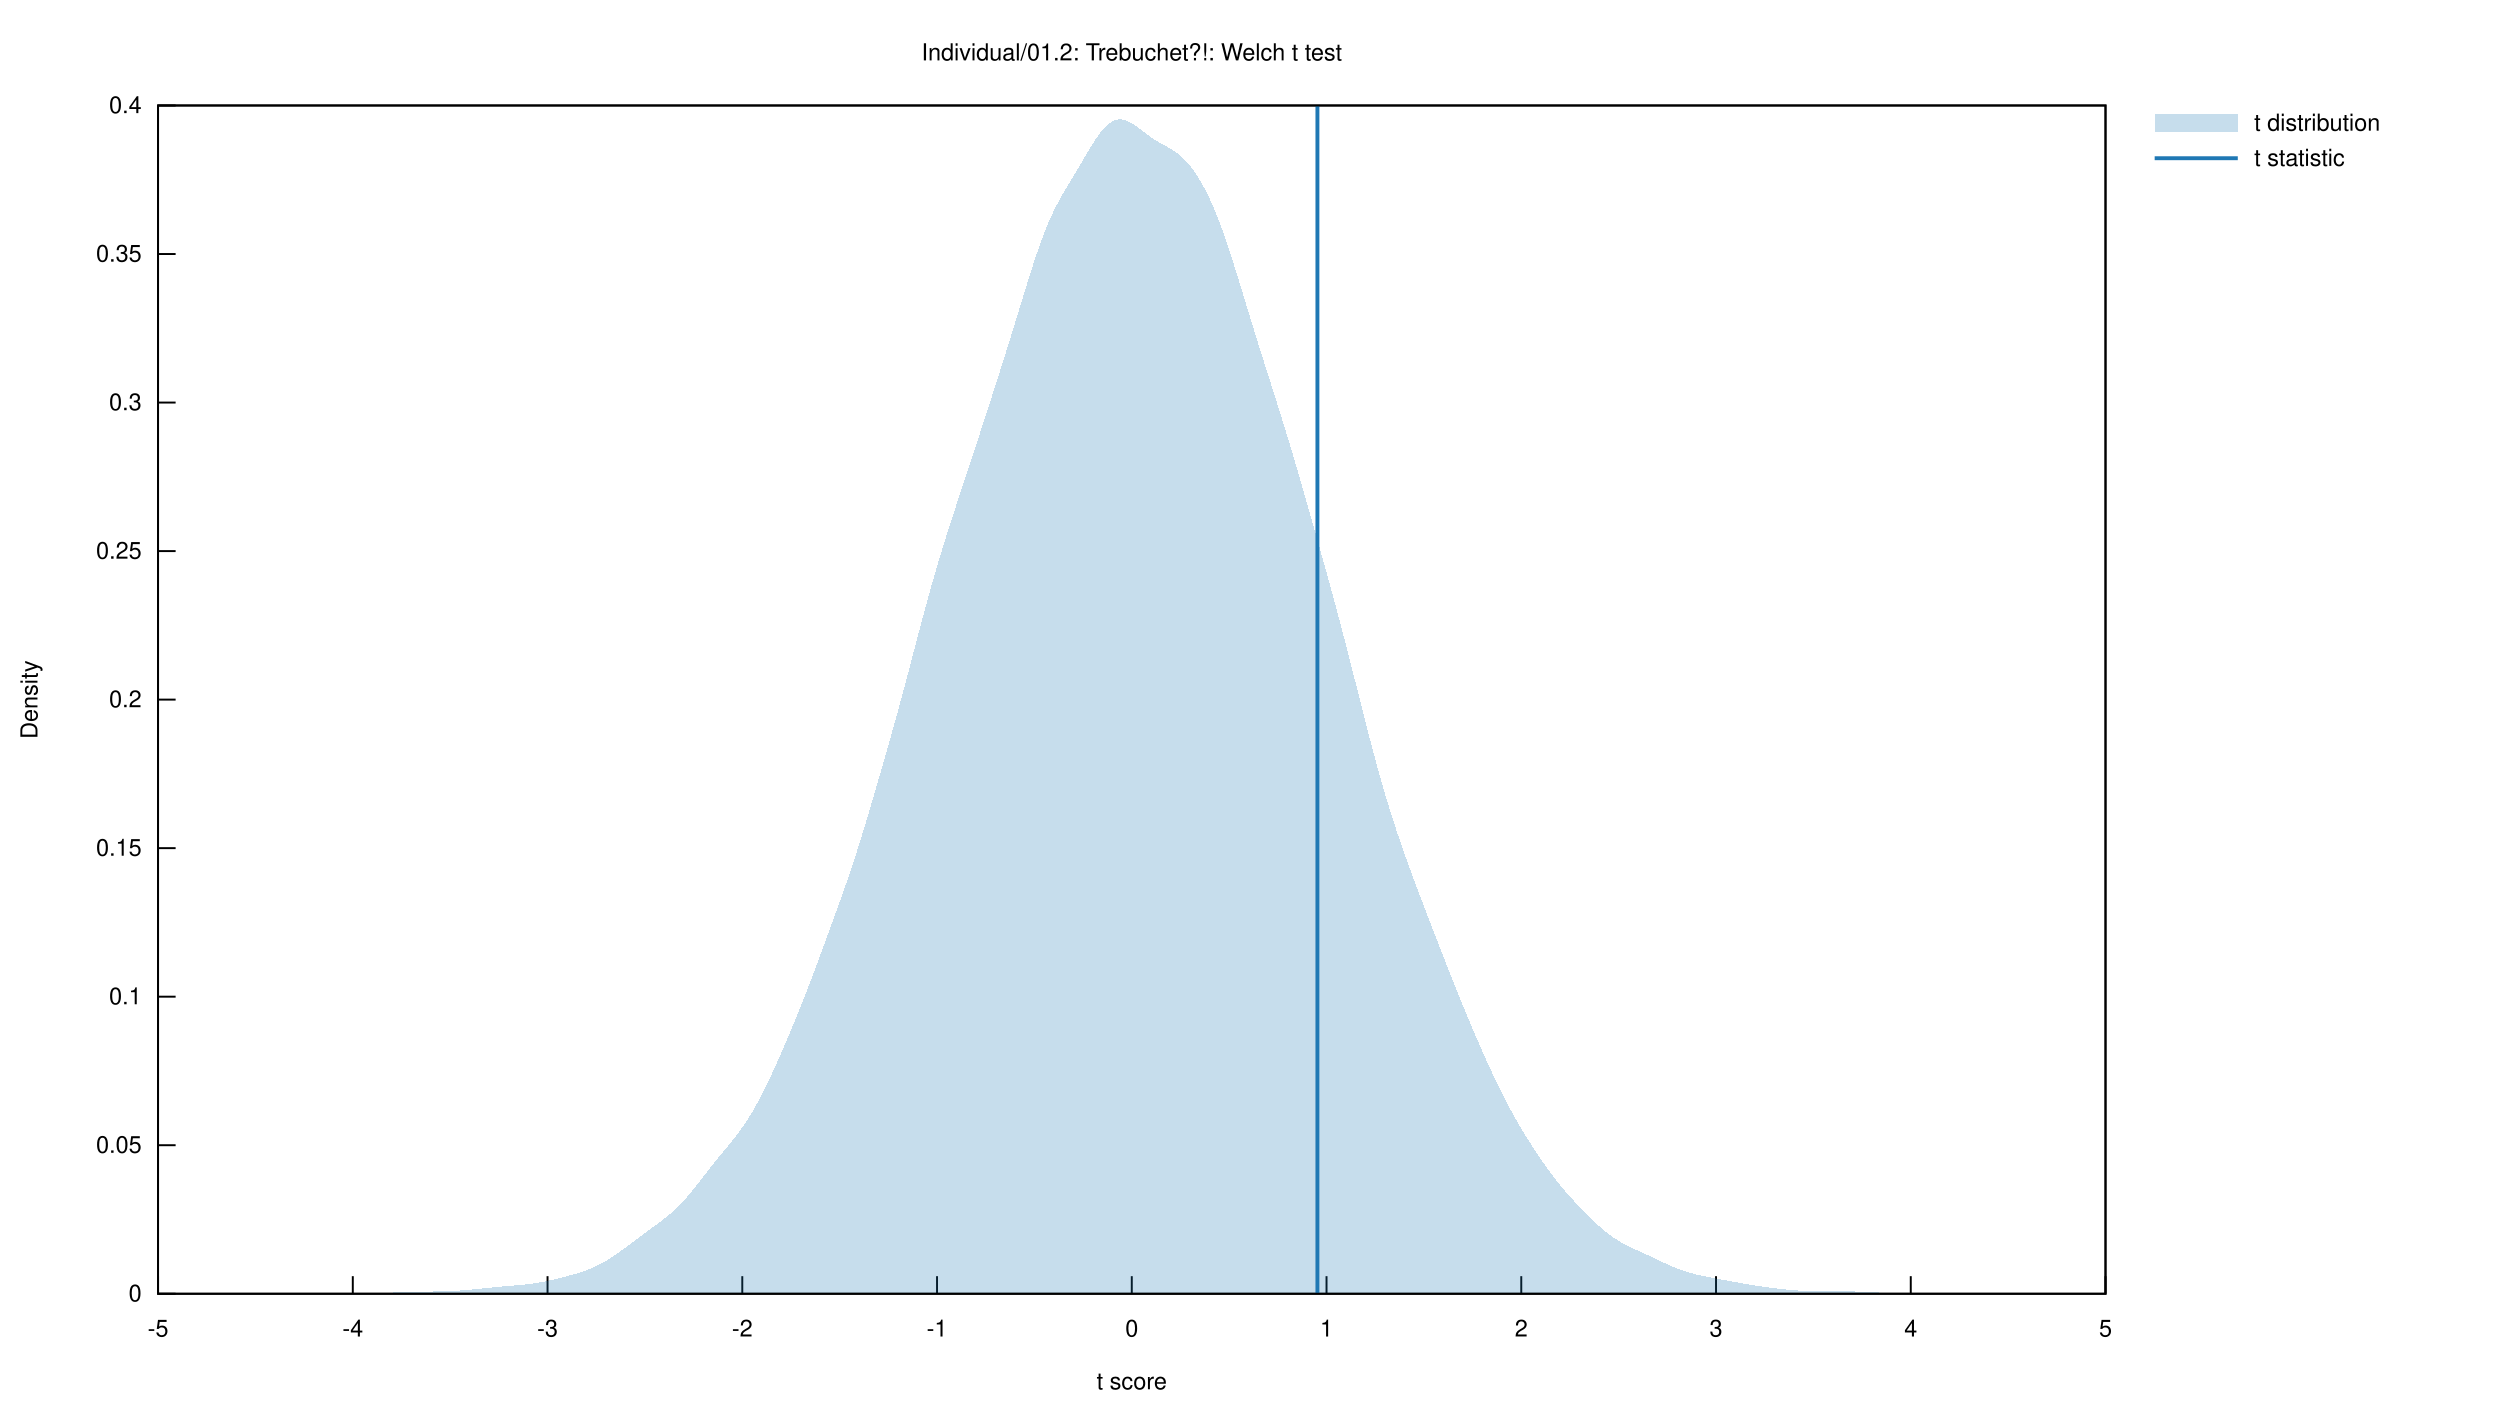
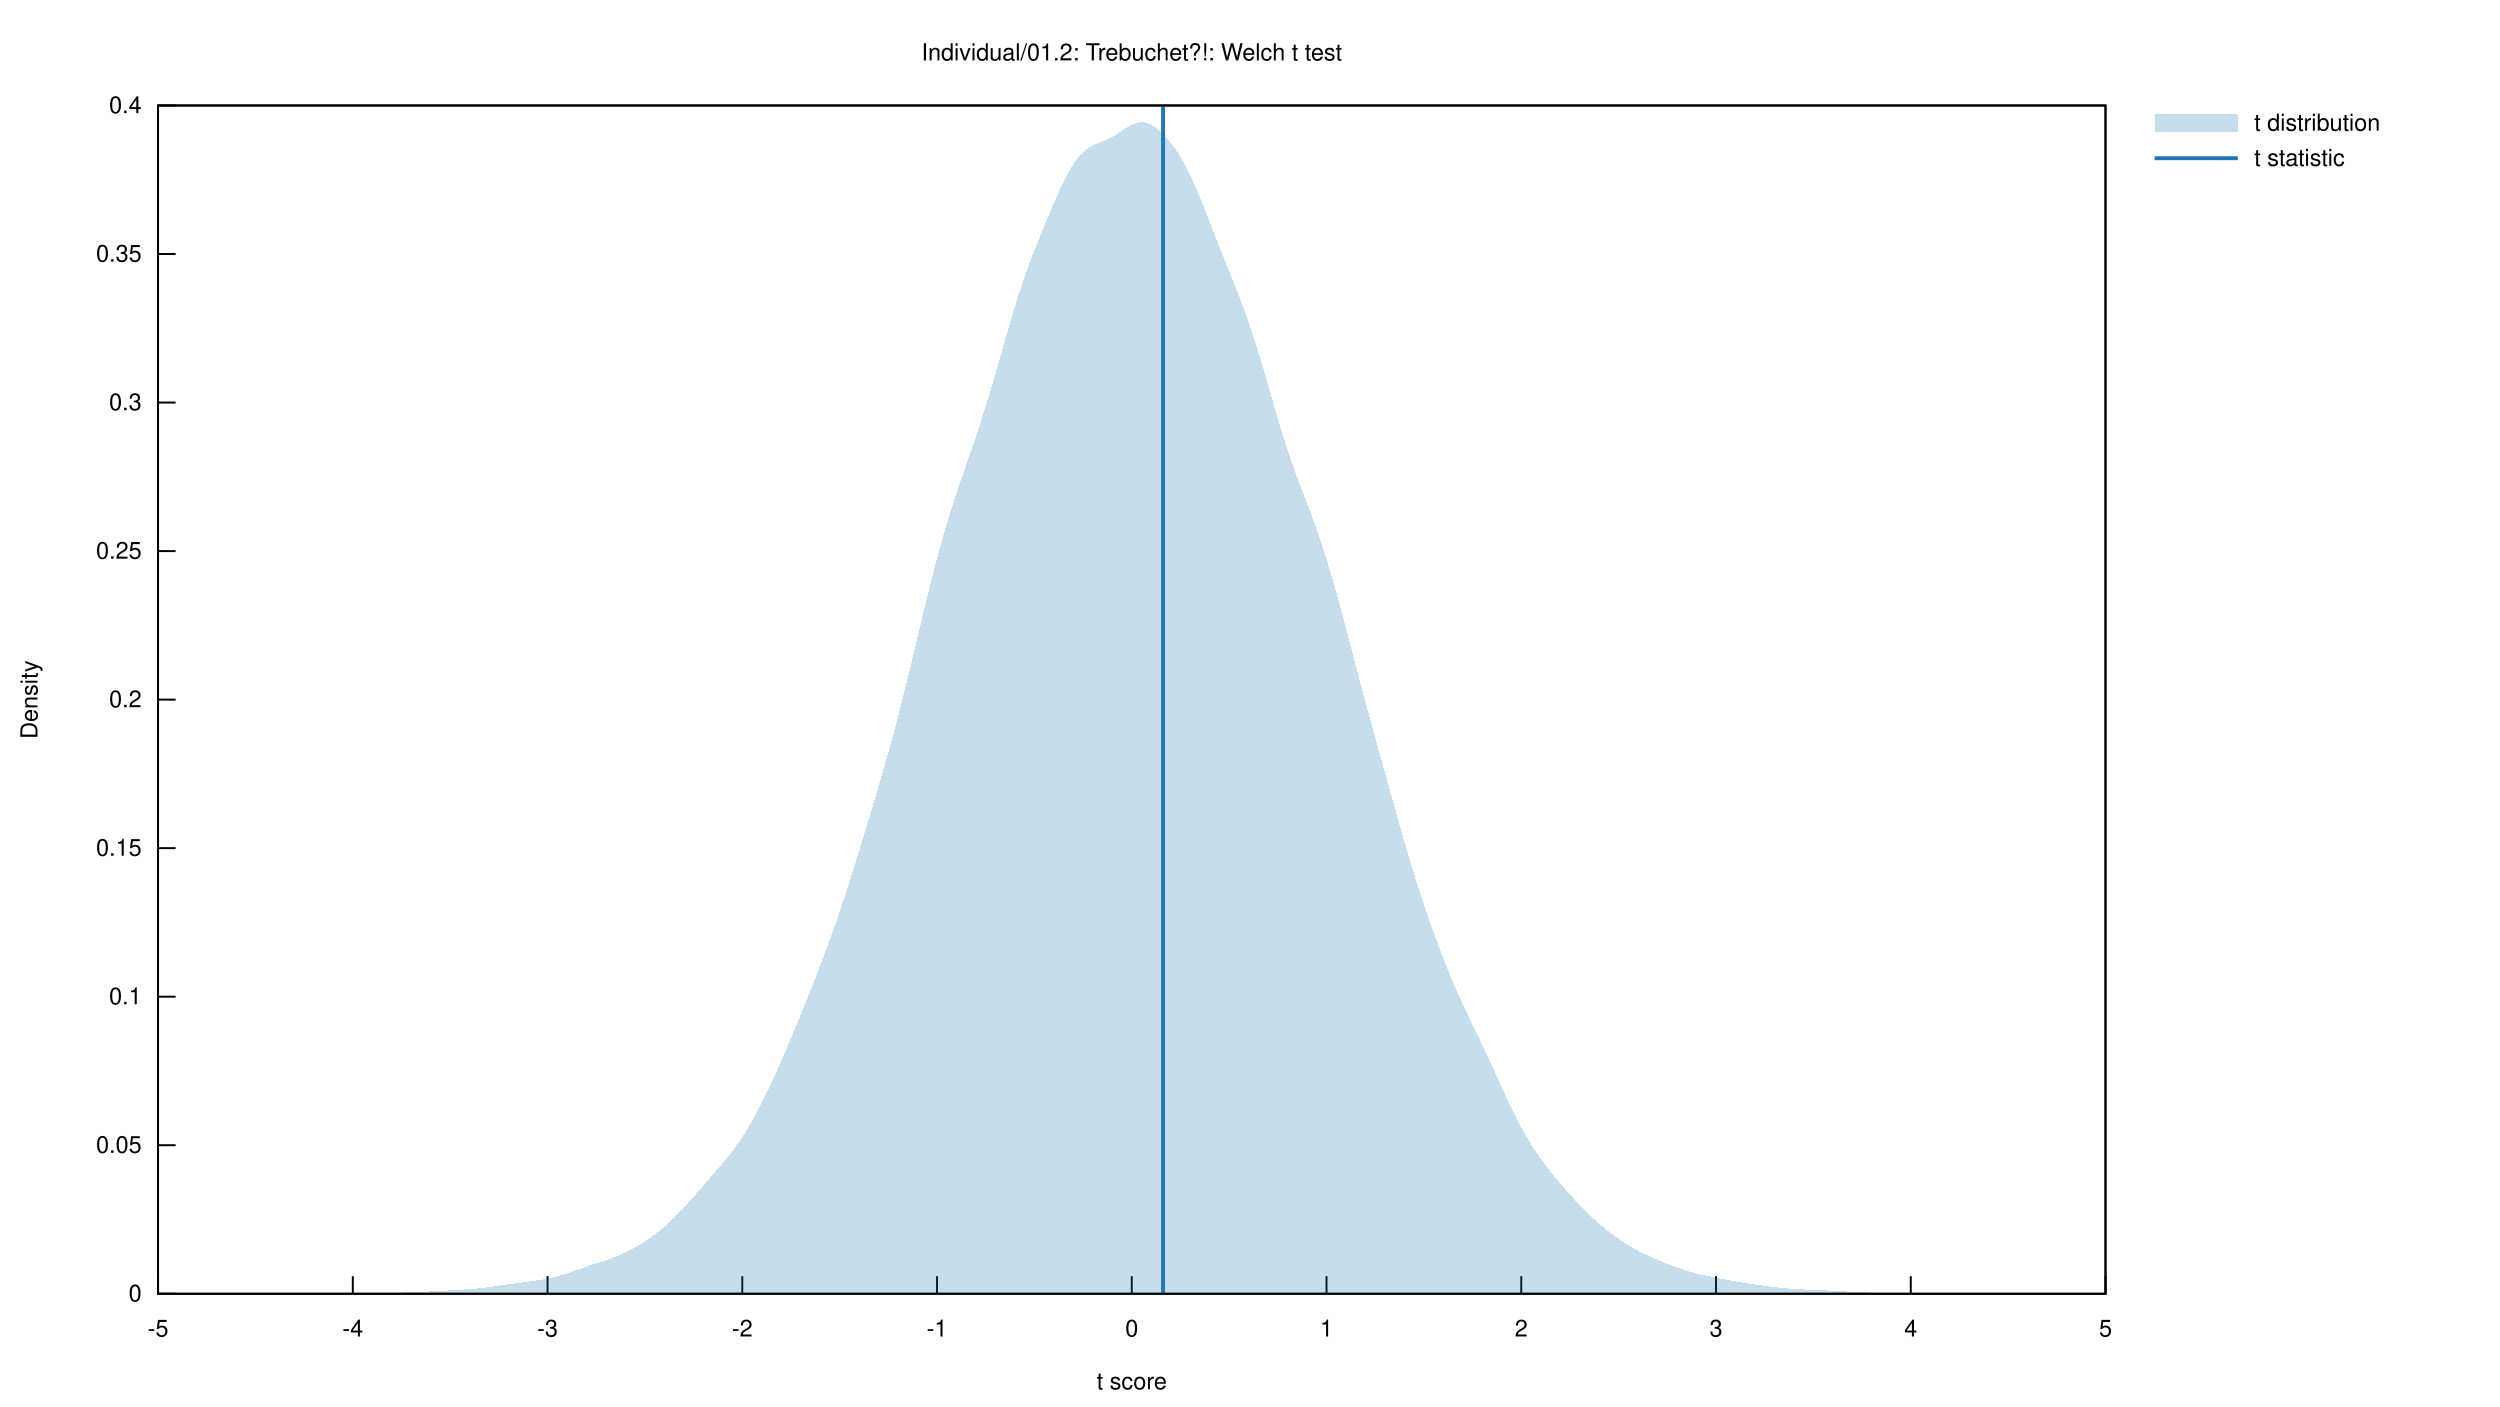
<svg xmlns="http://www.w3.org/2000/svg" xmlns:xlink="http://www.w3.org/1999/xlink" viewBox="0 0 1280 720">
  <g id="gnuplot_canvas">
    <rect x="0" y="0" width="1280" height="720" fill="none" />
    <defs>
      <circle id="gpDot" r="0.5" stroke-width="0.5" stroke="currentColor" />
      <path id="gpPt0" stroke-width="0.222" stroke="currentColor" d="M-1,0 h2 M0,-1 v2" />
      <path id="gpPt1" stroke-width="0.222" stroke="currentColor" d="M-1,-1 L1,1 M1,-1 L-1,1" />
      <path id="gpPt2" stroke-width="0.222" stroke="currentColor" d="M-1,0 L1,0 M0,-1 L0,1 M-1,-1 L1,1 M-1,1 L1,-1" />
      <rect id="gpPt3" stroke-width="0.222" stroke="currentColor" x="-1" y="-1" width="2" height="2" />
      <rect id="gpPt4" stroke-width="0.222" stroke="currentColor" fill="currentColor" x="-1" y="-1" width="2" height="2" />
      <circle id="gpPt5" stroke-width="0.222" stroke="currentColor" cx="0" cy="0" r="1" />
      <use xlink:href="#gpPt5" id="gpPt6" fill="currentColor" stroke="none" />
      <path id="gpPt7" stroke-width="0.222" stroke="currentColor" d="M0,-1.33 L-1.33,0.67 L1.33,0.67 z" />
      <use xlink:href="#gpPt7" id="gpPt8" fill="currentColor" stroke="none" />
      <use xlink:href="#gpPt7" id="gpPt9" stroke="currentColor" transform="rotate(180)" />
      <use xlink:href="#gpPt9" id="gpPt10" fill="currentColor" stroke="none" />
      <use xlink:href="#gpPt3" id="gpPt11" stroke="currentColor" transform="rotate(45)" />
      <use xlink:href="#gpPt11" id="gpPt12" fill="currentColor" stroke="none" />
      <path id="gpPt13" stroke-width="0.222" stroke="currentColor" d="M0,1.330 L1.265,0.411 L0.782,-1.067 L-0.782,-1.076 L-1.265,0.411 z" />
      <use xlink:href="#gpPt13" id="gpPt14" fill="currentColor" stroke="none" />
      <filter id="textbox" filterUnits="objectBoundingBox" x="0" y="0" height="1" width="1">
        <feFlood flood-color="white" flood-opacity="1" result="bgnd" />
        <feComposite in="SourceGraphic" in2="bgnd" operator="atop" />
      </filter>
      <filter id="greybox" filterUnits="objectBoundingBox" x="0" y="0" height="1" width="1">
        <feFlood flood-color="lightgrey" flood-opacity="1" result="grey" />
        <feComposite in="SourceGraphic" in2="grey" operator="atop" />
      </filter>
    </defs>
    <g fill="none" color="white" stroke="currentColor" stroke-width="1.00" stroke-linecap="butt" stroke-linejoin="miter">
</g>
    <g fill="none" color="black" stroke="currentColor" stroke-width="1.00" stroke-linecap="butt" stroke-linejoin="miter">
      <path stroke="black" d="M80.92,662.40 L89.92,662.40  " />
      <g transform="translate(72.53,666.30)" stroke="none" fill="black" font-family="Helvetica" font-size="12.00" text-anchor="end">
        <text>
          <tspan font-family="Helvetica"> 0</tspan>
        </text>
      </g>
    </g>
    <g fill="none" color="black" stroke="currentColor" stroke-width="1.00" stroke-linecap="butt" stroke-linejoin="miter">
      <path stroke="black" d="M80.92,586.35 L89.92,586.35  " />
      <g transform="translate(72.53,590.25)" stroke="none" fill="black" font-family="Helvetica" font-size="12.00" text-anchor="end">
        <text>
          <tspan font-family="Helvetica"> 0.05</tspan>
        </text>
      </g>
    </g>
    <g fill="none" color="black" stroke="currentColor" stroke-width="1.00" stroke-linecap="butt" stroke-linejoin="miter">
      <path stroke="black" d="M80.92,510.30 L89.92,510.30  " />
      <g transform="translate(72.53,514.20)" stroke="none" fill="black" font-family="Helvetica" font-size="12.00" text-anchor="end">
        <text>
          <tspan font-family="Helvetica"> 0.1</tspan>
        </text>
      </g>
    </g>
    <g fill="none" color="black" stroke="currentColor" stroke-width="1.00" stroke-linecap="butt" stroke-linejoin="miter">
      <path stroke="black" d="M80.92,434.25 L89.92,434.25  " />
      <g transform="translate(72.53,438.15)" stroke="none" fill="black" font-family="Helvetica" font-size="12.00" text-anchor="end">
        <text>
          <tspan font-family="Helvetica"> 0.15</tspan>
        </text>
      </g>
    </g>
    <g fill="none" color="black" stroke="currentColor" stroke-width="1.00" stroke-linecap="butt" stroke-linejoin="miter">
      <path stroke="black" d="M80.92,358.20 L89.92,358.20  " />
      <g transform="translate(72.53,362.10)" stroke="none" fill="black" font-family="Helvetica" font-size="12.00" text-anchor="end">
        <text>
          <tspan font-family="Helvetica"> 0.2</tspan>
        </text>
      </g>
    </g>
    <g fill="none" color="black" stroke="currentColor" stroke-width="1.00" stroke-linecap="butt" stroke-linejoin="miter">
      <path stroke="black" d="M80.92,282.16 L89.92,282.16  " />
      <g transform="translate(72.53,286.06)" stroke="none" fill="black" font-family="Helvetica" font-size="12.00" text-anchor="end">
        <text>
          <tspan font-family="Helvetica"> 0.25</tspan>
        </text>
      </g>
    </g>
    <g fill="none" color="black" stroke="currentColor" stroke-width="1.00" stroke-linecap="butt" stroke-linejoin="miter">
      <path stroke="black" d="M80.92,206.11 L89.92,206.11  " />
      <g transform="translate(72.53,210.01)" stroke="none" fill="black" font-family="Helvetica" font-size="12.00" text-anchor="end">
        <text>
          <tspan font-family="Helvetica"> 0.3</tspan>
        </text>
      </g>
    </g>
    <g fill="none" color="black" stroke="currentColor" stroke-width="1.00" stroke-linecap="butt" stroke-linejoin="miter">
      <path stroke="black" d="M80.92,130.06 L89.92,130.06  " />
      <g transform="translate(72.53,133.96)" stroke="none" fill="black" font-family="Helvetica" font-size="12.00" text-anchor="end">
        <text>
          <tspan font-family="Helvetica"> 0.35</tspan>
        </text>
      </g>
    </g>
    <g fill="none" color="black" stroke="currentColor" stroke-width="1.00" stroke-linecap="butt" stroke-linejoin="miter">
      <path stroke="black" d="M80.92,54.01 L89.92,54.01  " />
      <g transform="translate(72.53,57.91)" stroke="none" fill="black" font-family="Helvetica" font-size="12.00" text-anchor="end">
        <text>
          <tspan font-family="Helvetica"> 0.4</tspan>
        </text>
      </g>
    </g>
    <g fill="none" color="black" stroke="currentColor" stroke-width="1.00" stroke-linecap="butt" stroke-linejoin="miter">
      <path stroke="black" d="M80.92,662.40 L80.92,653.40  " />
      <g transform="translate(80.92,684.30)" stroke="none" fill="black" font-family="Helvetica" font-size="12.00" text-anchor="middle">
        <text>
          <tspan font-family="Helvetica">-5</tspan>
        </text>
      </g>
    </g>
    <g fill="none" color="black" stroke="currentColor" stroke-width="1.00" stroke-linecap="butt" stroke-linejoin="miter">
      <path stroke="black" d="M180.63,662.40 L180.63,653.40  " />
      <g transform="translate(180.63,684.30)" stroke="none" fill="black" font-family="Helvetica" font-size="12.00" text-anchor="middle">
        <text>
          <tspan font-family="Helvetica">-4</tspan>
        </text>
      </g>
    </g>
    <g fill="none" color="black" stroke="currentColor" stroke-width="1.00" stroke-linecap="butt" stroke-linejoin="miter">
      <path stroke="black" d="M280.34,662.40 L280.34,653.40  " />
      <g transform="translate(280.34,684.30)" stroke="none" fill="black" font-family="Helvetica" font-size="12.00" text-anchor="middle">
        <text>
          <tspan font-family="Helvetica">-3</tspan>
        </text>
      </g>
    </g>
    <g fill="none" color="black" stroke="currentColor" stroke-width="1.00" stroke-linecap="butt" stroke-linejoin="miter">
      <path stroke="black" d="M380.05,662.40 L380.05,653.40  " />
      <g transform="translate(380.05,684.30)" stroke="none" fill="black" font-family="Helvetica" font-size="12.00" text-anchor="middle">
        <text>
          <tspan font-family="Helvetica">-2</tspan>
        </text>
      </g>
    </g>
    <g fill="none" color="black" stroke="currentColor" stroke-width="1.00" stroke-linecap="butt" stroke-linejoin="miter">
      <path stroke="black" d="M479.76,662.40 L479.76,653.40  " />
      <g transform="translate(479.76,684.30)" stroke="none" fill="black" font-family="Helvetica" font-size="12.00" text-anchor="middle">
        <text>
          <tspan font-family="Helvetica">-1</tspan>
        </text>
      </g>
    </g>
    <g fill="none" color="black" stroke="currentColor" stroke-width="1.00" stroke-linecap="butt" stroke-linejoin="miter">
      <path stroke="black" d="M579.47,662.40 L579.47,653.40  " />
      <g transform="translate(579.47,684.30)" stroke="none" fill="black" font-family="Helvetica" font-size="12.00" text-anchor="middle">
        <text>
          <tspan font-family="Helvetica"> 0</tspan>
        </text>
      </g>
    </g>
    <g fill="none" color="black" stroke="currentColor" stroke-width="1.00" stroke-linecap="butt" stroke-linejoin="miter">
      <path stroke="black" d="M679.18,662.40 L679.18,653.40  " />
      <g transform="translate(679.18,684.30)" stroke="none" fill="black" font-family="Helvetica" font-size="12.00" text-anchor="middle">
        <text>
          <tspan font-family="Helvetica"> 1</tspan>
        </text>
      </g>
    </g>
    <g fill="none" color="black" stroke="currentColor" stroke-width="1.00" stroke-linecap="butt" stroke-linejoin="miter">
      <path stroke="black" d="M778.89,662.40 L778.89,653.40  " />
      <g transform="translate(778.89,684.30)" stroke="none" fill="black" font-family="Helvetica" font-size="12.00" text-anchor="middle">
        <text>
          <tspan font-family="Helvetica"> 2</tspan>
        </text>
      </g>
    </g>
    <g fill="none" color="black" stroke="currentColor" stroke-width="1.00" stroke-linecap="butt" stroke-linejoin="miter">
      <path stroke="black" d="M878.60,662.40 L878.60,653.40  " />
      <g transform="translate(878.60,684.30)" stroke="none" fill="black" font-family="Helvetica" font-size="12.00" text-anchor="middle">
        <text>
          <tspan font-family="Helvetica"> 3</tspan>
        </text>
      </g>
    </g>
    <g fill="none" color="black" stroke="currentColor" stroke-width="1.00" stroke-linecap="butt" stroke-linejoin="miter">
      <path stroke="black" d="M978.31,662.40 L978.31,653.40  " />
      <g transform="translate(978.31,684.30)" stroke="none" fill="black" font-family="Helvetica" font-size="12.00" text-anchor="middle">
        <text>
          <tspan font-family="Helvetica"> 4</tspan>
        </text>
      </g>
    </g>
    <g fill="none" color="black" stroke="currentColor" stroke-width="1.00" stroke-linecap="butt" stroke-linejoin="miter">
      <path stroke="black" d="M1078.02,662.40 L1078.02,653.40  " />
      <g transform="translate(1078.02,684.30)" stroke="none" fill="black" font-family="Helvetica" font-size="12.00" text-anchor="middle">
        <text>
          <tspan font-family="Helvetica"> 5</tspan>
        </text>
      </g>
    </g>
    <g fill="none" color="black" stroke="currentColor" stroke-width="1.00" stroke-linecap="butt" stroke-linejoin="miter">
</g>
    <g fill="none" color="black" stroke="currentColor" stroke-width="1.00" stroke-linecap="butt" stroke-linejoin="miter">
      <path stroke="black" d="M80.92,54.01 L80.92,662.40 L1078.02,662.40 L1078.02,54.01 L80.92,54.01 Z  " />
    </g>
    <g fill="none" color="black" stroke="currentColor" stroke-width="1.00" stroke-linecap="butt" stroke-linejoin="miter">
      <g transform="translate(19.18,358.21) rotate(270)" stroke="none" fill="black" font-family="Helvetica" font-size="12.00" text-anchor="middle">
        <text>
          <tspan font-family="Helvetica">Density</tspan>
        </text>
      </g>
    </g>
    <g fill="none" color="black" stroke="currentColor" stroke-width="1.00" stroke-linecap="butt" stroke-linejoin="miter">
      <g transform="translate(579.47,711.30)" stroke="none" fill="black" font-family="Helvetica" font-size="12.00" text-anchor="middle">
        <text>
          <tspan font-family="Helvetica">t score</tspan>
        </text>
      </g>
    </g>
    <g fill="none" color="black" stroke="currentColor" stroke-width="1.00" stroke-linecap="butt" stroke-linejoin="miter">
</g>
    <g id="gnuplot_plot_1">
      <g fill="none" color="black" stroke="currentColor" stroke-width="1.00" stroke-linecap="butt" stroke-linejoin="miter">
        <g transform="translate(1154.14,66.91)" stroke="none" fill="black" font-family="Helvetica" font-size="12.00" text-anchor="start">
          <text>
            <tspan font-family="Helvetica">t distribution</tspan>
          </text>
        </g>
      </g>
      <g fill="none" color="black" stroke="currentColor" stroke-width="1.00" stroke-linecap="butt" stroke-linejoin="miter">
        <g stroke="none" shape-rendering="crispEdges">
          <polygon fill="rgb( 31, 120, 180)" fill-opacity="0.25" points="1103.19,67.51 1145.75,67.51 1145.75,58.51 1103.19,58.51 " />
-           <polygon fill="rgb( 31, 120, 180)" fill-opacity="0.25" points="102.80,662.40 104.72,662.40 106.64,662.40 108.56,662.40 110.48,662.39 112.40,662.39 114.32,662.38 116.24,662.38 118.16,662.37 120.08,662.36 122.00,662.35 123.92,662.33 125.84,662.32 127.76,662.30 129.68,662.29 131.60,662.27 133.52,662.26 135.44,662.25 137.36,662.24 139.28,662.23 141.20,662.23 143.12,662.22 145.04,662.22 146.95,662.22 148.87,662.22 150.79,662.22 152.71,662.22 154.63,662.22 156.55,662.22 158.47,662.22 160.39,662.22 162.31,662.22 164.23,662.22 166.15,662.22 168.07,662.22 169.99,662.22 171.91,662.22 173.83,662.21 175.75,662.20 177.67,662.18 179.59,662.16 181.51,662.14 183.43,662.11 185.35,662.08 187.27,662.05 189.18,662.01 191.10,661.98 193.02,661.94 194.94,661.90 196.86,661.86 198.78,661.82 200.70,661.77 202.62,661.73 204.54,661.68 206.46,661.63 208.38,661.57 210.30,661.52 212.22,661.47 214.14,661.41 216.06,661.36 217.98,661.32 219.90,661.28 221.82,661.24 223.74,661.20 225.66,661.15 227.58,661.10 229.50,661.04 231.42,660.96 233.33,660.86 235.25,660.75 237.17,660.62 239.09,660.47 241.01,660.30 242.93,660.12 244.85,659.92 246.77,659.72 248.69,659.52 250.61,659.32 252.53,659.13 254.45,658.94 256.37,658.76 258.29,658.59 260.21,658.42 262.13,658.26 264.05,658.10 265.97,657.93 267.89,657.75 269.81,657.54 271.73,657.31 273.65,657.04 275.56,656.74 277.48,656.39 279.40,656.01 281.32,655.60 283.24,655.16 285.16,654.70 287.08,654.22 289.00,653.73 290.92,653.23 292.84,652.71 294.76,652.17 296.68,651.59 298.60,650.97 300.52,650.28 302.44,649.53 304.36,648.69 306.28,647.76 308.20,646.75 310.12,645.65 312.04,644.47 313.96,643.22 315.88,641.91 317.79,640.55 319.71,639.15 321.63,637.73 323.55,636.29 325.47,634.85 327.39,633.41 329.31,631.98 331.23,630.56 333.15,629.15 335.07,627.75 336.99,626.33 338.91,624.89 340.83,623.40 342.75,621.83 344.67,620.16 346.59,618.37 348.51,616.44 350.43,614.37 352.35,612.17 354.27,609.86 356.19,607.46 358.11,605.00 360.03,602.52 361.94,600.05 363.86,597.60 365.78,595.20 367.70,592.83 369.62,590.50 371.54,588.17 373.46,585.83 375.38,583.45 377.30,580.98 379.22,578.39 381.14,575.64 383.06,572.72 384.98,569.61 386.90,566.28 388.82,562.75 390.74,559.03 392.66,555.13 394.58,551.08 396.50,546.90 398.42,542.63 400.34,538.27 402.26,533.84 404.17,529.33 406.09,524.76 408.01,520.10 409.93,515.34 411.85,510.49 413.77,505.54 415.69,500.50 417.61,495.39 419.53,490.22 421.45,485.01 423.37,479.78 425.29,474.53 427.21,469.27 429.13,463.97 431.05,458.61 432.97,453.16 434.89,447.57 436.81,441.83 438.73,435.92 440.65,429.83 442.57,423.58 444.49,417.20 446.41,410.71 448.32,404.15 450.24,397.54 452.16,390.89 454.08,384.19 456.00,377.44 457.92,370.59 459.84,363.65 461.76,356.58 463.68,349.40 465.60,342.13 467.52,334.80 469.44,327.46 471.36,320.17 473.28,312.99 475.20,305.95 477.12,299.09 479.04,292.42 480.96,285.95 482.88,279.66 484.80,273.53 486.72,267.53 488.64,261.61 490.55,255.76 492.47,249.94 494.39,244.13 496.31,238.32 498.23,232.48 500.15,226.62 502.07,220.74 503.99,214.84 505.91,208.91 507.83,202.97 509.75,197.00 511.67,191.00 513.59,184.96 515.51,178.87 517.43,172.72 519.35,166.51 521.27,160.25 523.19,153.97 525.11,147.72 527.03,141.54 528.95,135.52 530.87,129.74 532.79,124.25 534.70,119.12 536.62,114.39 538.54,110.05 540.46,106.08 542.38,102.43 544.30,99.02 546.22,95.76 548.14,92.57 550.06,89.39 551.98,86.18 553.90,82.93 555.82,79.66 557.74,76.42 559.66,73.29 561.58,70.36 563.50,67.72 565.42,65.45 567.34,63.61 569.26,62.26 571.18,61.43 573.10,61.10 575.02,61.24 576.93,61.81 578.85,62.74 580.77,63.93 582.69,65.31 584.61,66.77 586.53,68.24 588.45,69.65 590.37,70.97 592.29,72.19 594.21,73.30 596.13,74.36 598.05,75.43 599.97,76.56 601.89,77.83 603.81,79.29 605.73,81.00 607.65,82.98 609.57,85.26 611.49,87.84 613.41,90.73 615.33,93.94 617.25,97.48 619.17,101.36 621.08,105.60 623.00,110.21 624.92,115.19 626.84,120.51 628.76,126.15 630.68,132.05 632.60,138.14 634.52,144.37 636.44,150.66 638.36,156.97 640.28,163.25 642.20,169.47 644.12,175.64 646.04,181.74 647.96,187.80 649.88,193.84 651.80,199.88 653.72,205.95 655.64,212.07 657.56,218.26 659.48,224.55 661.40,230.92 663.31,237.39 665.23,243.95 667.15,250.57 669.07,257.26 670.99,264.00 672.91,270.77 674.83,277.57 676.75,284.41 678.67,291.30 680.59,298.25 682.51,305.28 684.43,312.39 686.35,319.61 688.27,326.94 690.19,334.37 692.11,341.89 694.03,349.47 695.95,357.08 697.87,364.68 699.79,372.21 701.71,379.63 703.63,386.89 705.54,393.95 707.46,400.77 709.38,407.35 711.30,413.68 713.22,419.77 715.14,425.63 717.06,431.29 718.98,436.79 720.90,442.15 722.82,447.40 724.74,452.56 726.66,457.67 728.58,462.72 730.50,467.75 732.42,472.75 734.34,477.72 736.26,482.68 738.18,487.62 740.10,492.54 742.02,497.42 743.94,502.27 745.86,507.07 747.78,511.82 749.69,516.51 751.61,521.14 753.53,525.70 755.45,530.19 757.37,534.61 759.29,538.97 761.21,543.26 763.13,547.46 765.05,551.58 766.97,555.60 768.89,559.50 770.81,563.29 772.73,566.94 774.65,570.47 776.57,573.87 778.49,577.16 780.41,580.34 782.33,583.44 784.25,586.46 786.17,589.40 788.09,592.28 790.01,595.09 791.92,597.82 793.84,600.46 795.76,603.01 797.68,605.45 799.60,607.80 801.52,610.06 803.44,612.24 805.36,614.35 807.28,616.41 809.20,618.43 811.12,620.40 813.04,622.34 814.96,624.23 816.88,626.06 818.80,627.82 820.72,629.49 822.64,631.06 824.56,632.52 826.48,633.87 828.40,635.10 830.32,636.23 832.24,637.27 834.16,638.24 836.07,639.16 837.99,640.04 839.91,640.91 841.83,641.79 843.75,642.67 845.67,643.57 847.59,644.48 849.51,645.39 851.43,646.29 853.35,647.18 855.27,648.04 857.19,648.85 859.11,649.61 861.03,650.32 862.95,650.96 864.87,651.55 866.79,652.08 868.71,652.57 870.63,653.01 872.55,653.43 874.47,653.81 876.39,654.18 878.30,654.54 880.22,654.90 882.14,655.25 884.06,655.60 885.98,655.96 887.90,656.31 889.82,656.66 891.74,657.00 893.66,657.34 895.58,657.67 897.50,657.98 899.42,658.28 901.34,658.57 903.26,658.85 905.18,659.11 907.10,659.36 909.02,659.60 910.94,659.83 912.86,660.04 914.78,660.24 916.70,660.42 918.62,660.58 920.54,660.72 922.45,660.84 924.37,660.93 926.29,661.00 928.21,661.04 930.13,661.07 932.05,661.09 933.97,661.10 935.89,661.10 937.81,661.10 939.73,661.10 941.65,661.10 943.57,661.12 945.49,661.15 947.41,661.19 949.33,661.24 951.25,661.30 953.17,661.38 955.09,661.46 957.01,661.54 958.93,661.62 960.85,661.71 962.77,661.78 964.68,661.85 966.60,661.91 968.52,661.96 970.44,661.99 972.36,662.01 974.28,662.02 976.20,662.02 978.12,662.01 980.04,661.99 981.96,661.97 983.88,661.96 985.80,661.94 987.72,661.93 989.64,661.94 991.56,661.94 993.48,661.96 995.40,661.98 997.32,662.01 999.24,662.05 1001.16,662.08 1003.08,662.12 1005.00,662.15 1006.91,662.18 1008.83,662.21 1010.75,662.23 1012.67,662.24 1014.59,662.25 1016.51,662.26 1018.43,662.26 1020.35,662.26 1022.27,662.26 1024.19,662.26 1026.11,662.27 1028.03,662.27 1029.95,662.27 1031.87,662.28 1033.79,662.29 1035.71,662.30 1037.63,662.32 1039.55,662.33 1041.47,662.34 1043.39,662.36 1045.31,662.37 1047.23,662.37 1049.15,662.38 1051.06,662.39 1052.98,662.39 1054.90,662.39 1056.82,662.40 1058.74,662.40 1060.66,662.40 1060.66,662.40 1058.74,662.40 1056.82,662.40 1054.90,662.40 1052.98,662.40 1051.06,662.40 1049.15,662.40 1047.23,662.40 1045.31,662.40 1043.39,662.40 1041.47,662.40 1039.55,662.40 1037.63,662.40 1035.71,662.40 1033.79,662.40 1031.87,662.40 1029.95,662.40 1028.03,662.40 1026.11,662.40 1024.19,662.40 1022.27,662.40 1020.35,662.40 1018.43,662.40 1016.51,662.40 1014.59,662.40 1012.67,662.40 1010.75,662.40 1008.83,662.40 1006.91,662.40 1005.00,662.40 1003.08,662.40 1001.16,662.40 999.24,662.40 997.32,662.40 995.40,662.40 993.48,662.40 991.56,662.40 989.64,662.40 987.72,662.40 985.80,662.40 983.88,662.40 981.96,662.40 980.04,662.40 978.12,662.40 976.20,662.40 974.28,662.40 972.36,662.40 970.44,662.40 968.52,662.40 966.60,662.40 964.68,662.40 962.77,662.40 960.85,662.40 958.93,662.40 957.01,662.40 955.09,662.40 953.17,662.40 951.25,662.40 949.33,662.40 947.41,662.40 945.49,662.40 943.57,662.40 941.65,662.40 939.73,662.40 937.81,662.40 935.89,662.40 933.97,662.40 932.05,662.40 930.13,662.40 928.21,662.40 926.29,662.40 924.37,662.40 922.45,662.40 920.54,662.40 918.62,662.40 916.70,662.40 914.78,662.40 912.86,662.40 910.94,662.40 909.02,662.40 907.10,662.40 905.18,662.40 903.26,662.40 901.34,662.40 899.42,662.40 897.50,662.40 895.58,662.40 893.66,662.40 891.74,662.40 889.82,662.40 887.90,662.40 885.98,662.40 884.06,662.40 882.14,662.40 880.22,662.40 878.30,662.40 876.39,662.40 874.47,662.40 872.55,662.40 870.63,662.40 868.71,662.40 866.79,662.40 864.87,662.40 862.95,662.40 861.03,662.40 859.11,662.40 857.19,662.40 855.27,662.40 853.35,662.40 851.43,662.40 849.51,662.40 847.59,662.40 845.67,662.40 843.75,662.40 841.83,662.40 839.91,662.40 837.99,662.40 836.07,662.40 834.16,662.40 832.24,662.40 830.32,662.40 828.40,662.40 826.48,662.40 824.56,662.40 822.64,662.40 820.72,662.40 818.80,662.40 816.88,662.40 814.96,662.40 813.04,662.40 811.12,662.40 809.20,662.40 807.28,662.40 805.36,662.40 803.44,662.40 801.52,662.40 799.60,662.40 797.68,662.40 795.76,662.40 793.84,662.40 791.92,662.40 790.01,662.40 788.09,662.40 786.17,662.40 784.25,662.40 782.33,662.40 780.41,662.40 778.49,662.40 776.57,662.40 774.65,662.40 772.73,662.40 770.81,662.40 768.89,662.40 766.97,662.40 765.05,662.40 763.13,662.40 761.21,662.40 759.29,662.40 757.37,662.40 755.45,662.40 753.53,662.40 751.61,662.40 749.69,662.40 747.78,662.40 745.86,662.40 743.94,662.40 742.02,662.40 740.10,662.40 738.18,662.40 736.26,662.40 734.34,662.40 732.42,662.40 730.50,662.40 728.58,662.40 726.66,662.40 724.74,662.40 722.82,662.40 720.90,662.40 718.98,662.40 717.06,662.40 715.14,662.40 713.22,662.40 711.30,662.40 709.38,662.40 707.46,662.40 705.54,662.40 703.63,662.40 701.71,662.40 699.79,662.40 697.87,662.40 695.95,662.40 694.03,662.40 692.11,662.40 690.19,662.40 688.27,662.40 686.35,662.40 684.43,662.40 682.51,662.40 680.59,662.40 678.67,662.40 676.75,662.40 674.83,662.40 672.91,662.40 670.99,662.40 669.07,662.40 667.15,662.40 665.23,662.40 663.31,662.40 661.40,662.40 659.48,662.40 657.56,662.40 655.64,662.40 653.72,662.40 651.80,662.40 649.88,662.40 647.96,662.40 646.04,662.40 644.12,662.40 642.20,662.40 640.28,662.40 638.36,662.40 636.44,662.40 634.52,662.40 632.60,662.40 630.68,662.40 628.76,662.40 626.84,662.40 624.92,662.40 623.00,662.40 621.08,662.40 619.17,662.40 617.25,662.40 615.33,662.40 613.41,662.40 611.49,662.40 609.57,662.40 607.65,662.40 605.73,662.40 603.81,662.40 601.89,662.40 599.97,662.40 598.05,662.40 596.13,662.40 594.21,662.40 592.29,662.40 590.37,662.40 588.45,662.40 586.53,662.40 584.61,662.40 582.69,662.40 580.77,662.40 578.85,662.40 576.93,662.40 575.02,662.40 573.10,662.40 571.18,662.40 569.26,662.40 567.34,662.40 565.42,662.40 563.50,662.40 561.58,662.40 559.66,662.40 557.74,662.40 555.82,662.40 553.90,662.40 551.98,662.40 550.06,662.40 548.14,662.40 546.22,662.40 544.30,662.40 542.38,662.40 540.46,662.40 538.54,662.40 536.62,662.40 534.70,662.40 532.79,662.40 530.87,662.40 528.95,662.40 527.03,662.40 525.11,662.40 523.19,662.40 521.27,662.40 519.35,662.40 517.43,662.40 515.51,662.40 513.59,662.40 511.67,662.40 509.75,662.40 507.83,662.40 505.91,662.40 503.99,662.40 502.07,662.40 500.15,662.40 498.23,662.40 496.31,662.40 494.39,662.40 492.47,662.40 490.55,662.40 488.64,662.40 486.72,662.40 484.80,662.40 482.88,662.40 480.96,662.40 479.04,662.40 477.12,662.40 475.20,662.40 473.28,662.40 471.36,662.40 469.44,662.40 467.52,662.40 465.60,662.40 463.68,662.40 461.76,662.40 459.84,662.40 457.92,662.40 456.00,662.40 454.08,662.40 452.16,662.40 450.24,662.40 448.32,662.40 446.41,662.40 444.49,662.40 442.57,662.40 440.65,662.40 438.73,662.40 436.81,662.40 434.89,662.40 432.97,662.40 431.05,662.40 429.13,662.40 427.21,662.40 425.29,662.40 423.37,662.40 421.45,662.40 419.53,662.40 417.61,662.40 415.69,662.40 413.77,662.40 411.85,662.40 409.93,662.40 408.01,662.40 406.09,662.40 404.17,662.40 402.26,662.40 400.34,662.40 398.42,662.40 396.50,662.40 394.58,662.40 392.66,662.40 390.74,662.40 388.82,662.40 386.90,662.40 384.98,662.40 383.06,662.40 381.14,662.40 379.22,662.40 377.30,662.40 375.38,662.40 373.46,662.40 371.54,662.40 369.62,662.40 367.70,662.40 365.78,662.40 363.86,662.40 361.94,662.40 360.03,662.40 358.11,662.40 356.19,662.40 354.27,662.40 352.35,662.40 350.43,662.40 348.51,662.40 346.59,662.40 344.67,662.40 342.75,662.40 340.83,662.40 338.91,662.40 336.99,662.40 335.07,662.40 333.15,662.40 331.23,662.40 329.31,662.40 327.39,662.40 325.47,662.40 323.55,662.40 321.63,662.40 319.71,662.40 317.79,662.40 315.88,662.40 313.96,662.40 312.04,662.40 310.12,662.40 308.20,662.40 306.28,662.40 304.36,662.40 302.44,662.40 300.52,662.40 298.60,662.40 296.68,662.40 294.76,662.40 292.84,662.40 290.92,662.40 289.00,662.40 287.08,662.40 285.16,662.40 283.24,662.40 281.32,662.40 279.40,662.40 277.48,662.40 275.56,662.40 273.65,662.40 271.73,662.40 269.81,662.40 267.89,662.40 265.97,662.40 264.05,662.40 262.13,662.40 260.21,662.40 258.29,662.40 256.37,662.40 254.45,662.40 252.53,662.40 250.61,662.40 248.69,662.40 246.77,662.40 244.85,662.40 242.93,662.40 241.01,662.40 239.09,662.40 237.17,662.40 235.25,662.40 233.33,662.40 231.42,662.40 229.50,662.40 227.58,662.40 225.66,662.40 223.74,662.40 221.82,662.40 219.90,662.40 217.98,662.40 216.06,662.40 214.14,662.40 212.22,662.40 210.30,662.40 208.38,662.40 206.46,662.40 204.54,662.40 202.62,662.40 200.70,662.40 198.78,662.40 196.86,662.40 194.94,662.40 193.02,662.40 191.10,662.40 189.18,662.40 187.27,662.40 185.35,662.40 183.43,662.40 181.51,662.40 179.59,662.40 177.67,662.40 175.75,662.40 173.83,662.40 171.91,662.40 169.99,662.40 168.07,662.40 166.15,662.40 164.23,662.40 162.31,662.40 160.39,662.40 158.47,662.40 156.55,662.40 154.63,662.40 152.71,662.40 150.79,662.40 148.87,662.40 146.95,662.40 145.04,662.40 143.12,662.40 141.20,662.40 139.28,662.40 137.36,662.40 135.44,662.40 133.52,662.40 131.60,662.40 129.68,662.40 127.76,662.40 125.84,662.40 123.92,662.40 122.00,662.40 120.08,662.40 118.16,662.40 116.24,662.40 114.32,662.40 112.40,662.40 110.48,662.40 108.56,662.40 106.64,662.40 104.72,662.40 102.80,662.40 " />
+           <polygon fill="rgb( 31, 120, 180)" fill-opacity="0.25" points="102.33,662.40 104.19,662.40 106.05,662.39 107.91,662.39 109.77,662.39 111.63,662.38 113.49,662.37 115.35,662.36 117.20,662.35 119.06,662.34 120.92,662.32 122.78,662.30 124.64,662.29 126.50,662.27 128.36,662.25 130.22,662.24 132.08,662.23 133.93,662.23 135.79,662.23 137.65,662.24 139.51,662.25 141.37,662.26 143.23,662.28 145.09,662.30 146.95,662.31 148.81,662.33 150.66,662.34 152.52,662.35 154.38,662.36 156.24,662.36 158.10,662.36 159.96,662.36 161.82,662.35 163.68,662.34 165.53,662.33 167.39,662.31 169.25,662.29 171.11,662.27 172.97,662.26 174.83,662.24 176.69,662.23 178.55,662.22 180.41,662.21 182.26,662.21 184.12,662.20 185.98,662.20 187.84,662.19 189.70,662.18 191.56,662.17 193.42,662.14 195.28,662.11 197.14,662.07 198.99,662.03 200.85,661.98 202.71,661.92 204.57,661.86 206.43,661.79 208.29,661.73 210.15,661.66 212.01,661.59 213.87,661.51 215.72,661.43 217.58,661.35 219.44,661.26 221.30,661.16 223.16,661.07 225.02,660.96 226.88,660.86 228.74,660.76 230.60,660.65 232.45,660.55 234.31,660.44 236.17,660.33 238.03,660.20 239.89,660.07 241.75,659.92 243.61,659.75 245.47,659.56 247.33,659.36 249.18,659.13 251.04,658.89 252.90,658.64 254.76,658.38 256.62,658.12 258.48,657.85 260.34,657.59 262.20,657.32 264.06,657.07 265.91,656.81 267.77,656.56 269.63,656.31 271.49,656.06 273.35,655.81 275.21,655.53 277.07,655.24 278.93,654.91 280.79,654.55 282.64,654.14 284.50,653.68 286.36,653.17 288.22,652.62 290.08,652.03 291.94,651.40 293.80,650.75 295.66,650.09 297.51,649.42 299.37,648.77 301.23,648.12 303.09,647.49 304.95,646.88 306.81,646.28 308.67,645.68 310.53,645.07 312.39,644.44 314.24,643.77 316.10,643.06 317.96,642.28 319.82,641.44 321.68,640.54 323.54,639.56 325.40,638.53 327.26,637.43 329.12,636.28 330.97,635.07 332.83,633.81 334.69,632.48 336.55,631.08 338.41,629.60 340.27,628.03 342.13,626.37 343.99,624.62 345.85,622.79 347.70,620.88 349.56,618.90 351.42,616.88 353.28,614.81 355.14,612.72 357.00,610.61 358.86,608.48 360.72,606.35 362.58,604.22 364.43,602.07 366.29,599.92 368.15,597.75 370.01,595.55 371.87,593.29 373.73,590.97 375.59,588.54 377.45,585.99 379.31,583.29 381.16,580.44 383.02,577.42 384.88,574.23 386.74,570.87 388.60,567.35 390.46,563.70 392.32,559.91 394.18,556.01 396.04,552.00 397.89,547.90 399.75,543.72 401.61,539.46 403.47,535.14 405.33,530.75 407.19,526.30 409.05,521.80 410.91,517.25 412.77,512.64 414.62,507.98 416.48,503.26 418.34,498.47 420.20,493.62 422.06,488.68 423.92,483.65 425.78,478.52 427.64,473.28 429.50,467.92 431.35,462.42 433.21,456.80 435.07,451.06 436.93,445.19 438.79,439.22 440.65,433.17 442.51,427.06 444.37,420.90 446.22,414.70 448.08,408.46 449.94,402.18 451.80,395.83 453.66,389.39 455.52,382.81 457.38,376.07 459.24,369.14 461.10,362.00 462.95,354.65 464.81,347.10 466.67,339.38 468.53,331.56 470.39,323.70 472.25,315.87 474.11,308.14 475.97,300.57 477.83,293.23 479.68,286.15 481.54,279.34 483.40,272.83 485.26,266.59 487.12,260.61 488.98,254.85 490.84,249.26 492.70,243.81 494.56,238.42 496.41,233.05 498.27,227.65 500.13,222.15 501.99,216.51 503.85,210.70 505.71,204.70 507.57,198.52 509.43,192.17 511.29,185.71 513.14,179.18 515.00,172.66 516.86,166.24 518.72,159.97 520.58,153.93 522.44,148.14 524.30,142.62 526.16,137.37 528.02,132.35 529.87,127.53 531.73,122.87 533.59,118.31 535.45,113.82 537.31,109.40 539.17,105.05 541.03,100.79 542.89,96.68 544.75,92.77 546.60,89.12 548.46,85.81 550.32,82.89 552.18,80.40 554.04,78.33 555.90,76.67 557.76,75.38 559.62,74.36 561.48,73.54 563.33,72.81 565.19,72.08 567.05,71.28 568.91,70.36 570.77,69.30 572.63,68.13 574.49,66.89 576.35,65.66 578.20,64.53 580.06,63.59 581.92,62.92 583.78,62.58 585.64,62.61 587.50,63.03 589.36,63.82 591.22,64.95 593.08,66.38 594.93,68.09 596.79,70.03 598.65,72.20 600.51,74.60 602.37,77.24 604.23,80.15 606.09,83.34 607.95,86.84 609.81,90.65 611.66,94.74 613.52,99.07 615.38,103.61 617.24,108.28 619.10,113.03 620.96,117.80 622.82,122.55 624.68,127.26 626.54,131.92 628.39,136.54 630.25,141.16 632.11,145.81 633.97,150.54 635.83,155.41 637.69,160.46 639.55,165.74 641.41,171.27 643.27,177.06 645.12,183.09 646.98,189.33 648.84,195.71 650.70,202.16 652.56,208.59 654.42,214.92 656.28,221.07 658.14,226.99 660.00,232.65 661.85,238.04 663.71,243.20 665.57,248.18 667.43,253.05 669.29,257.90 671.15,262.82 673.01,267.87 674.87,273.13 676.73,278.63 678.58,284.41 680.44,290.46 682.30,296.78 684.16,303.33 686.02,310.08 687.88,316.99 689.74,324.01 691.60,331.08 693.46,338.17 695.31,345.24 697.17,352.25 699.03,359.19 700.89,366.05 702.75,372.83 704.61,379.55 706.47,386.24 708.33,392.90 710.19,399.55 712.04,406.20 713.90,412.82 715.76,419.41 717.62,425.94 719.48,432.38 721.34,438.69 723.20,444.86 725.06,450.86 726.91,456.69 728.77,462.34 730.63,467.83 732.49,473.15 734.35,478.33 736.21,483.37 738.07,488.28 739.93,493.04 741.79,497.67 743.64,502.16 745.50,506.51 747.36,510.72 749.22,514.80 751.08,518.78 752.94,522.68 754.80,526.54 756.66,530.38 758.52,534.25 760.37,538.16 762.23,542.14 764.09,546.17 765.95,550.25 767.81,554.35 769.67,558.43 771.53,562.47 773.39,566.41 775.25,570.23 777.10,573.90 778.96,577.41 780.82,580.74 782.68,583.89 784.54,586.88 786.40,589.71 788.26,592.40 790.12,594.98 791.98,597.45 793.83,599.83 795.69,602.15 797.55,604.40 799.41,606.59 801.27,608.74 803.13,610.85 804.99,612.90 806.85,614.91 808.71,616.87 810.56,618.78 812.42,620.63 814.28,622.42 816.14,624.15 818.00,625.81 819.86,627.42 821.72,628.96 823.58,630.45 825.44,631.88 827.29,633.26 829.15,634.57 831.01,635.83 832.87,637.03 834.73,638.17 836.59,639.24 838.45,640.26 840.31,641.23 842.17,642.14 844.02,643.01 845.88,643.85 847.74,644.66 849.60,645.44 851.46,646.20 853.32,646.95 855.18,647.67 857.04,648.38 858.89,649.06 860.75,649.71 862.61,650.33 864.47,650.91 866.33,651.45 868.19,651.95 870.05,652.41 871.91,652.84 873.77,653.24 875.62,653.62 877.48,653.99 879.34,654.35 881.20,654.70 883.06,655.05 884.92,655.40 886.78,655.74 888.64,656.08 890.50,656.40 892.35,656.72 894.21,657.03 896.07,657.32 897.93,657.60 899.79,657.88 901.65,658.14 903.51,658.39 905.37,658.64 907.23,658.87 909.08,659.09 910.94,659.29 912.80,659.48 914.66,659.65 916.52,659.79 918.38,659.93 920.24,660.04 922.10,660.14 923.96,660.23 925.81,660.31 927.67,660.38 929.53,660.46 931.39,660.54 933.25,660.62 935.11,660.70 936.97,660.79 938.83,660.89 940.69,660.99 942.54,661.08 944.40,661.18 946.26,661.28 948.12,661.38 949.98,661.47 951.84,661.56 953.70,661.65 955.56,661.74 957.42,661.82 959.27,661.89 961.13,661.96 962.99,662.03 964.85,662.08 966.71,662.13 968.57,662.17 970.43,662.20 972.29,662.22 974.15,662.24 976.00,662.25 977.86,662.26 979.72,662.26 981.58,662.26 983.44,662.26 985.30,662.25 987.16,662.25 989.02,662.25 990.88,662.24 992.73,662.24 994.59,662.24 996.45,662.25 998.31,662.26 1000.17,662.26 1002.03,662.28 1003.89,662.29 1005.75,662.30 1007.60,662.32 1009.46,662.33 1011.32,662.35 1013.18,662.36 1015.04,662.37 1016.90,662.38 1018.76,662.38 1020.62,662.39 1022.48,662.39 1024.33,662.39 1026.19,662.40 1028.05,662.40 1029.91,662.40 1029.91,662.40 1028.05,662.40 1026.19,662.40 1024.33,662.40 1022.48,662.40 1020.62,662.40 1018.76,662.40 1016.90,662.40 1015.04,662.40 1013.18,662.40 1011.32,662.40 1009.46,662.40 1007.60,662.40 1005.75,662.40 1003.89,662.40 1002.03,662.40 1000.17,662.40 998.31,662.40 996.45,662.40 994.59,662.40 992.73,662.40 990.88,662.40 989.02,662.40 987.16,662.40 985.30,662.40 983.44,662.40 981.58,662.40 979.72,662.40 977.86,662.40 976.00,662.40 974.15,662.40 972.29,662.40 970.43,662.40 968.57,662.40 966.71,662.40 964.85,662.40 962.99,662.40 961.13,662.40 959.27,662.40 957.42,662.40 955.56,662.40 953.70,662.40 951.84,662.40 949.98,662.40 948.12,662.40 946.26,662.40 944.40,662.40 942.54,662.40 940.69,662.40 938.83,662.40 936.97,662.40 935.11,662.40 933.25,662.40 931.39,662.40 929.53,662.40 927.67,662.40 925.81,662.40 923.96,662.40 922.10,662.40 920.24,662.40 918.38,662.40 916.52,662.40 914.66,662.40 912.80,662.40 910.94,662.40 909.08,662.40 907.23,662.40 905.37,662.40 903.51,662.40 901.65,662.40 899.79,662.40 897.93,662.40 896.07,662.40 894.21,662.40 892.35,662.40 890.50,662.40 888.64,662.40 886.78,662.40 884.92,662.40 883.06,662.40 881.20,662.40 879.34,662.40 877.48,662.40 875.62,662.40 873.77,662.40 871.91,662.40 870.05,662.40 868.19,662.40 866.33,662.40 864.47,662.40 862.61,662.40 860.75,662.40 858.89,662.40 857.04,662.40 855.18,662.40 853.32,662.40 851.46,662.40 849.60,662.40 847.74,662.40 845.88,662.40 844.02,662.40 842.17,662.40 840.31,662.40 838.45,662.40 836.59,662.40 834.73,662.40 832.87,662.40 831.01,662.40 829.15,662.40 827.29,662.40 825.44,662.40 823.58,662.40 821.72,662.40 819.86,662.40 818.00,662.40 816.14,662.40 814.28,662.40 812.42,662.40 810.56,662.40 808.71,662.40 806.85,662.40 804.99,662.40 803.13,662.40 801.27,662.40 799.41,662.40 797.55,662.40 795.69,662.40 793.83,662.40 791.98,662.40 790.12,662.40 788.26,662.40 786.40,662.40 784.54,662.40 782.68,662.40 780.82,662.40 778.96,662.40 777.10,662.40 775.25,662.40 773.39,662.40 771.53,662.40 769.67,662.40 767.81,662.40 765.95,662.40 764.09,662.40 762.23,662.40 760.37,662.40 758.52,662.40 756.66,662.40 754.80,662.40 752.94,662.40 751.08,662.40 749.22,662.40 747.36,662.40 745.50,662.40 743.64,662.40 741.79,662.40 739.93,662.40 738.07,662.40 736.21,662.40 734.35,662.40 732.49,662.40 730.63,662.40 728.77,662.40 726.91,662.40 725.06,662.40 723.20,662.40 721.34,662.40 719.48,662.40 717.62,662.40 715.76,662.40 713.90,662.40 712.04,662.40 710.19,662.40 708.33,662.40 706.47,662.40 704.61,662.40 702.75,662.40 700.89,662.40 699.03,662.40 697.17,662.40 695.31,662.40 693.46,662.40 691.60,662.40 689.74,662.40 687.88,662.40 686.02,662.40 684.16,662.40 682.30,662.40 680.44,662.40 678.58,662.40 676.73,662.40 674.87,662.40 673.01,662.40 671.15,662.40 669.29,662.40 667.43,662.40 665.57,662.40 663.71,662.40 661.85,662.40 660.00,662.40 658.14,662.40 656.28,662.40 654.42,662.40 652.56,662.40 650.70,662.40 648.84,662.40 646.98,662.40 645.12,662.40 643.27,662.40 641.41,662.40 639.55,662.40 637.69,662.40 635.83,662.40 633.97,662.40 632.11,662.40 630.25,662.40 628.39,662.40 626.54,662.40 624.68,662.40 622.82,662.40 620.96,662.40 619.10,662.40 617.24,662.40 615.38,662.40 613.52,662.40 611.66,662.40 609.81,662.40 607.95,662.40 606.09,662.40 604.23,662.40 602.37,662.40 600.51,662.40 598.65,662.40 596.79,662.40 594.93,662.40 593.08,662.40 591.22,662.40 589.36,662.40 587.50,662.40 585.64,662.40 583.78,662.40 581.92,662.40 580.06,662.40 578.20,662.40 576.35,662.40 574.49,662.40 572.63,662.40 570.77,662.40 568.91,662.40 567.05,662.40 565.19,662.40 563.33,662.40 561.48,662.40 559.62,662.40 557.76,662.40 555.90,662.40 554.04,662.40 552.18,662.40 550.32,662.40 548.46,662.40 546.60,662.40 544.75,662.40 542.89,662.40 541.03,662.40 539.17,662.40 537.31,662.40 535.45,662.40 533.59,662.40 531.73,662.40 529.87,662.40 528.02,662.40 526.16,662.40 524.30,662.40 522.44,662.40 520.58,662.40 518.72,662.40 516.86,662.40 515.00,662.40 513.14,662.40 511.29,662.40 509.43,662.40 507.57,662.40 505.71,662.40 503.85,662.40 501.99,662.40 500.13,662.40 498.27,662.40 496.41,662.40 494.56,662.40 492.70,662.40 490.84,662.40 488.98,662.40 487.12,662.40 485.26,662.40 483.40,662.40 481.54,662.40 479.68,662.40 477.83,662.40 475.97,662.40 474.11,662.40 472.25,662.40 470.39,662.40 468.53,662.40 466.67,662.40 464.81,662.40 462.95,662.40 461.10,662.40 459.24,662.40 457.38,662.40 455.52,662.40 453.66,662.40 451.80,662.40 449.94,662.40 448.08,662.40 446.22,662.40 444.37,662.40 442.51,662.40 440.65,662.40 438.79,662.40 436.93,662.40 435.07,662.40 433.21,662.40 431.35,662.40 429.50,662.40 427.64,662.40 425.78,662.40 423.92,662.40 422.06,662.40 420.20,662.40 418.34,662.40 416.48,662.40 414.62,662.40 412.77,662.40 410.91,662.40 409.05,662.40 407.19,662.40 405.33,662.40 403.47,662.40 401.61,662.40 399.75,662.40 397.89,662.40 396.04,662.40 394.18,662.40 392.32,662.40 390.46,662.40 388.60,662.40 386.74,662.40 384.88,662.40 383.02,662.40 381.16,662.40 379.31,662.40 377.45,662.40 375.59,662.40 373.73,662.40 371.87,662.40 370.01,662.40 368.15,662.40 366.29,662.40 364.43,662.40 362.58,662.40 360.72,662.40 358.86,662.40 357.00,662.40 355.14,662.40 353.28,662.40 351.42,662.40 349.56,662.40 347.70,662.40 345.85,662.40 343.99,662.40 342.13,662.40 340.27,662.40 338.41,662.40 336.55,662.40 334.69,662.40 332.83,662.40 330.97,662.40 329.12,662.40 327.26,662.40 325.40,662.40 323.54,662.40 321.68,662.40 319.82,662.40 317.96,662.40 316.10,662.40 314.24,662.40 312.39,662.40 310.53,662.40 308.67,662.40 306.81,662.40 304.95,662.40 303.09,662.40 301.23,662.40 299.37,662.40 297.51,662.40 295.66,662.40 293.80,662.40 291.94,662.40 290.08,662.40 288.22,662.40 286.36,662.40 284.50,662.40 282.64,662.40 280.79,662.40 278.93,662.40 277.07,662.40 275.21,662.40 273.35,662.40 271.49,662.40 269.63,662.40 267.77,662.40 265.91,662.40 264.06,662.40 262.20,662.40 260.34,662.40 258.48,662.40 256.62,662.40 254.76,662.40 252.90,662.40 251.04,662.40 249.18,662.40 247.33,662.40 245.47,662.40 243.61,662.40 241.75,662.40 239.89,662.40 238.03,662.40 236.17,662.40 234.31,662.40 232.45,662.40 230.60,662.40 228.74,662.40 226.88,662.40 225.02,662.40 223.16,662.40 221.30,662.40 219.44,662.40 217.58,662.40 215.72,662.40 213.87,662.40 212.01,662.40 210.15,662.40 208.29,662.40 206.43,662.40 204.57,662.40 202.71,662.40 200.85,662.40 198.99,662.40 197.14,662.40 195.28,662.40 193.42,662.40 191.56,662.40 189.70,662.40 187.84,662.40 185.98,662.40 184.12,662.40 182.26,662.40 180.41,662.40 178.55,662.40 176.69,662.40 174.83,662.40 172.97,662.40 171.11,662.40 169.25,662.40 167.39,662.40 165.53,662.40 163.68,662.40 161.82,662.40 159.96,662.40 158.10,662.40 156.24,662.40 154.38,662.40 152.52,662.40 150.66,662.40 148.81,662.40 146.95,662.40 145.09,662.40 143.23,662.40 141.37,662.40 139.51,662.40 137.65,662.40 135.79,662.40 133.93,662.40 132.08,662.40 130.22,662.40 128.36,662.40 126.50,662.40 124.64,662.40 122.78,662.40 120.92,662.40 119.06,662.40 117.20,662.40 115.35,662.40 113.49,662.40 111.63,662.40 109.77,662.40 107.91,662.40 106.05,662.40 104.19,662.40 102.33,662.40 " />
        </g>
      </g>
    </g>
    <g id="gnuplot_plot_2">
      <g fill="none" color="white" stroke="rgb( 31, 120, 180)" stroke-width="2.00" stroke-linecap="butt" stroke-linejoin="miter">
</g>
      <g fill="none" color="black" stroke="currentColor" stroke-width="2.00" stroke-linecap="butt" stroke-linejoin="miter">
        <g transform="translate(1154.14,84.91)" stroke="none" fill="black" font-family="Helvetica" font-size="12.00" text-anchor="start">
          <text>
            <tspan font-family="Helvetica">t statistic</tspan>
          </text>
        </g>
      </g>
      <g fill="none" color="black" stroke="currentColor" stroke-width="2.00" stroke-linecap="butt" stroke-linejoin="miter">
-         <path stroke="rgb( 31, 120, 180)" d="M1103.19,81.01 L1145.75,81.01 M674.52,662.40 L674.52,54.01  " />
+         <path stroke="rgb( 31, 120, 180)" d="M1103.19,81.01 L1145.75,81.01 M595.49,662.40 L595.49,54.01  " />
      </g>
    </g>
    <g fill="none" color="black" stroke="currentColor" stroke-width="2.00" stroke-linecap="butt" stroke-linejoin="miter">
</g>
    <g fill="none" color="black" stroke="black" stroke-width="1.00" stroke-linecap="butt" stroke-linejoin="miter">
</g>
    <g fill="none" color="black" stroke="currentColor" stroke-width="1.00" stroke-linecap="butt" stroke-linejoin="miter">
      <path stroke="black" d="M80.92,54.01 L80.92,662.40 L1078.02,662.40 L1078.02,54.01 L80.92,54.01 Z  " />
    </g>
    <g fill="none" color="black" stroke="currentColor" stroke-width="1.00" stroke-linecap="butt" stroke-linejoin="miter">
      <g transform="translate(579.47,30.91)" stroke="none" fill="black" font-family="Helvetica" font-size="12.00" text-anchor="middle">
        <text>
          <tspan font-family="Helvetica">Individual/01.2: Trebuchet?!: Welch t test</tspan>
        </text>
      </g>
    </g>
    <g fill="none" color="black" stroke="currentColor" stroke-width="1.00" stroke-linecap="butt" stroke-linejoin="miter">
</g>
  </g>
</svg>
